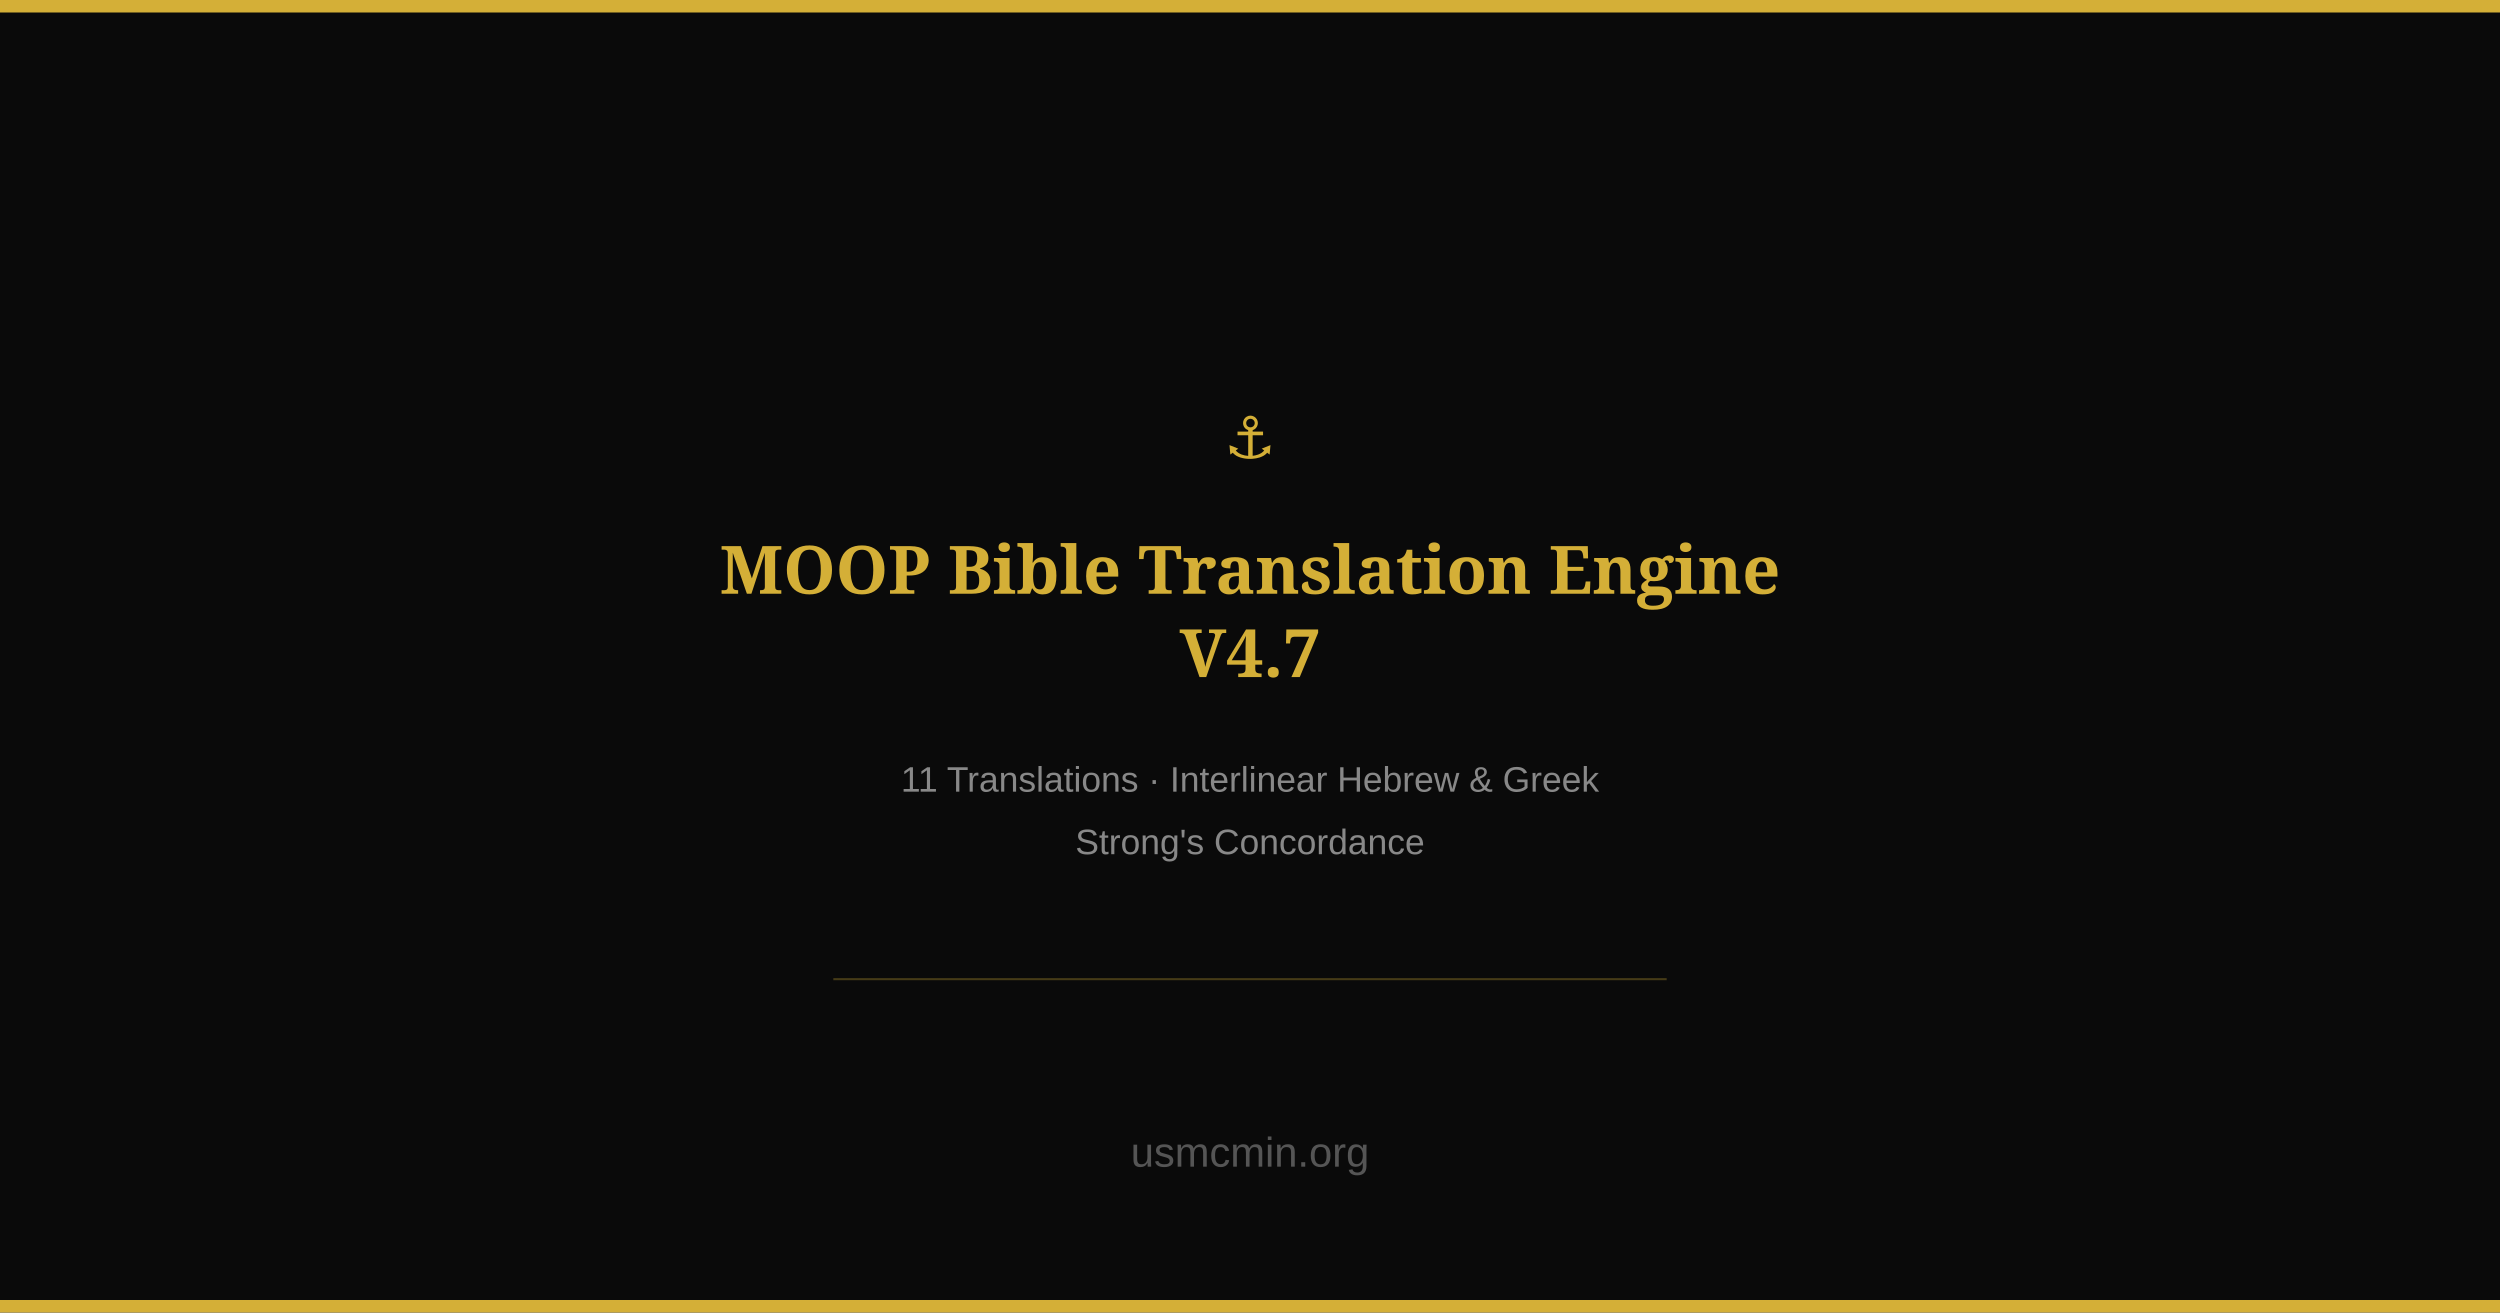
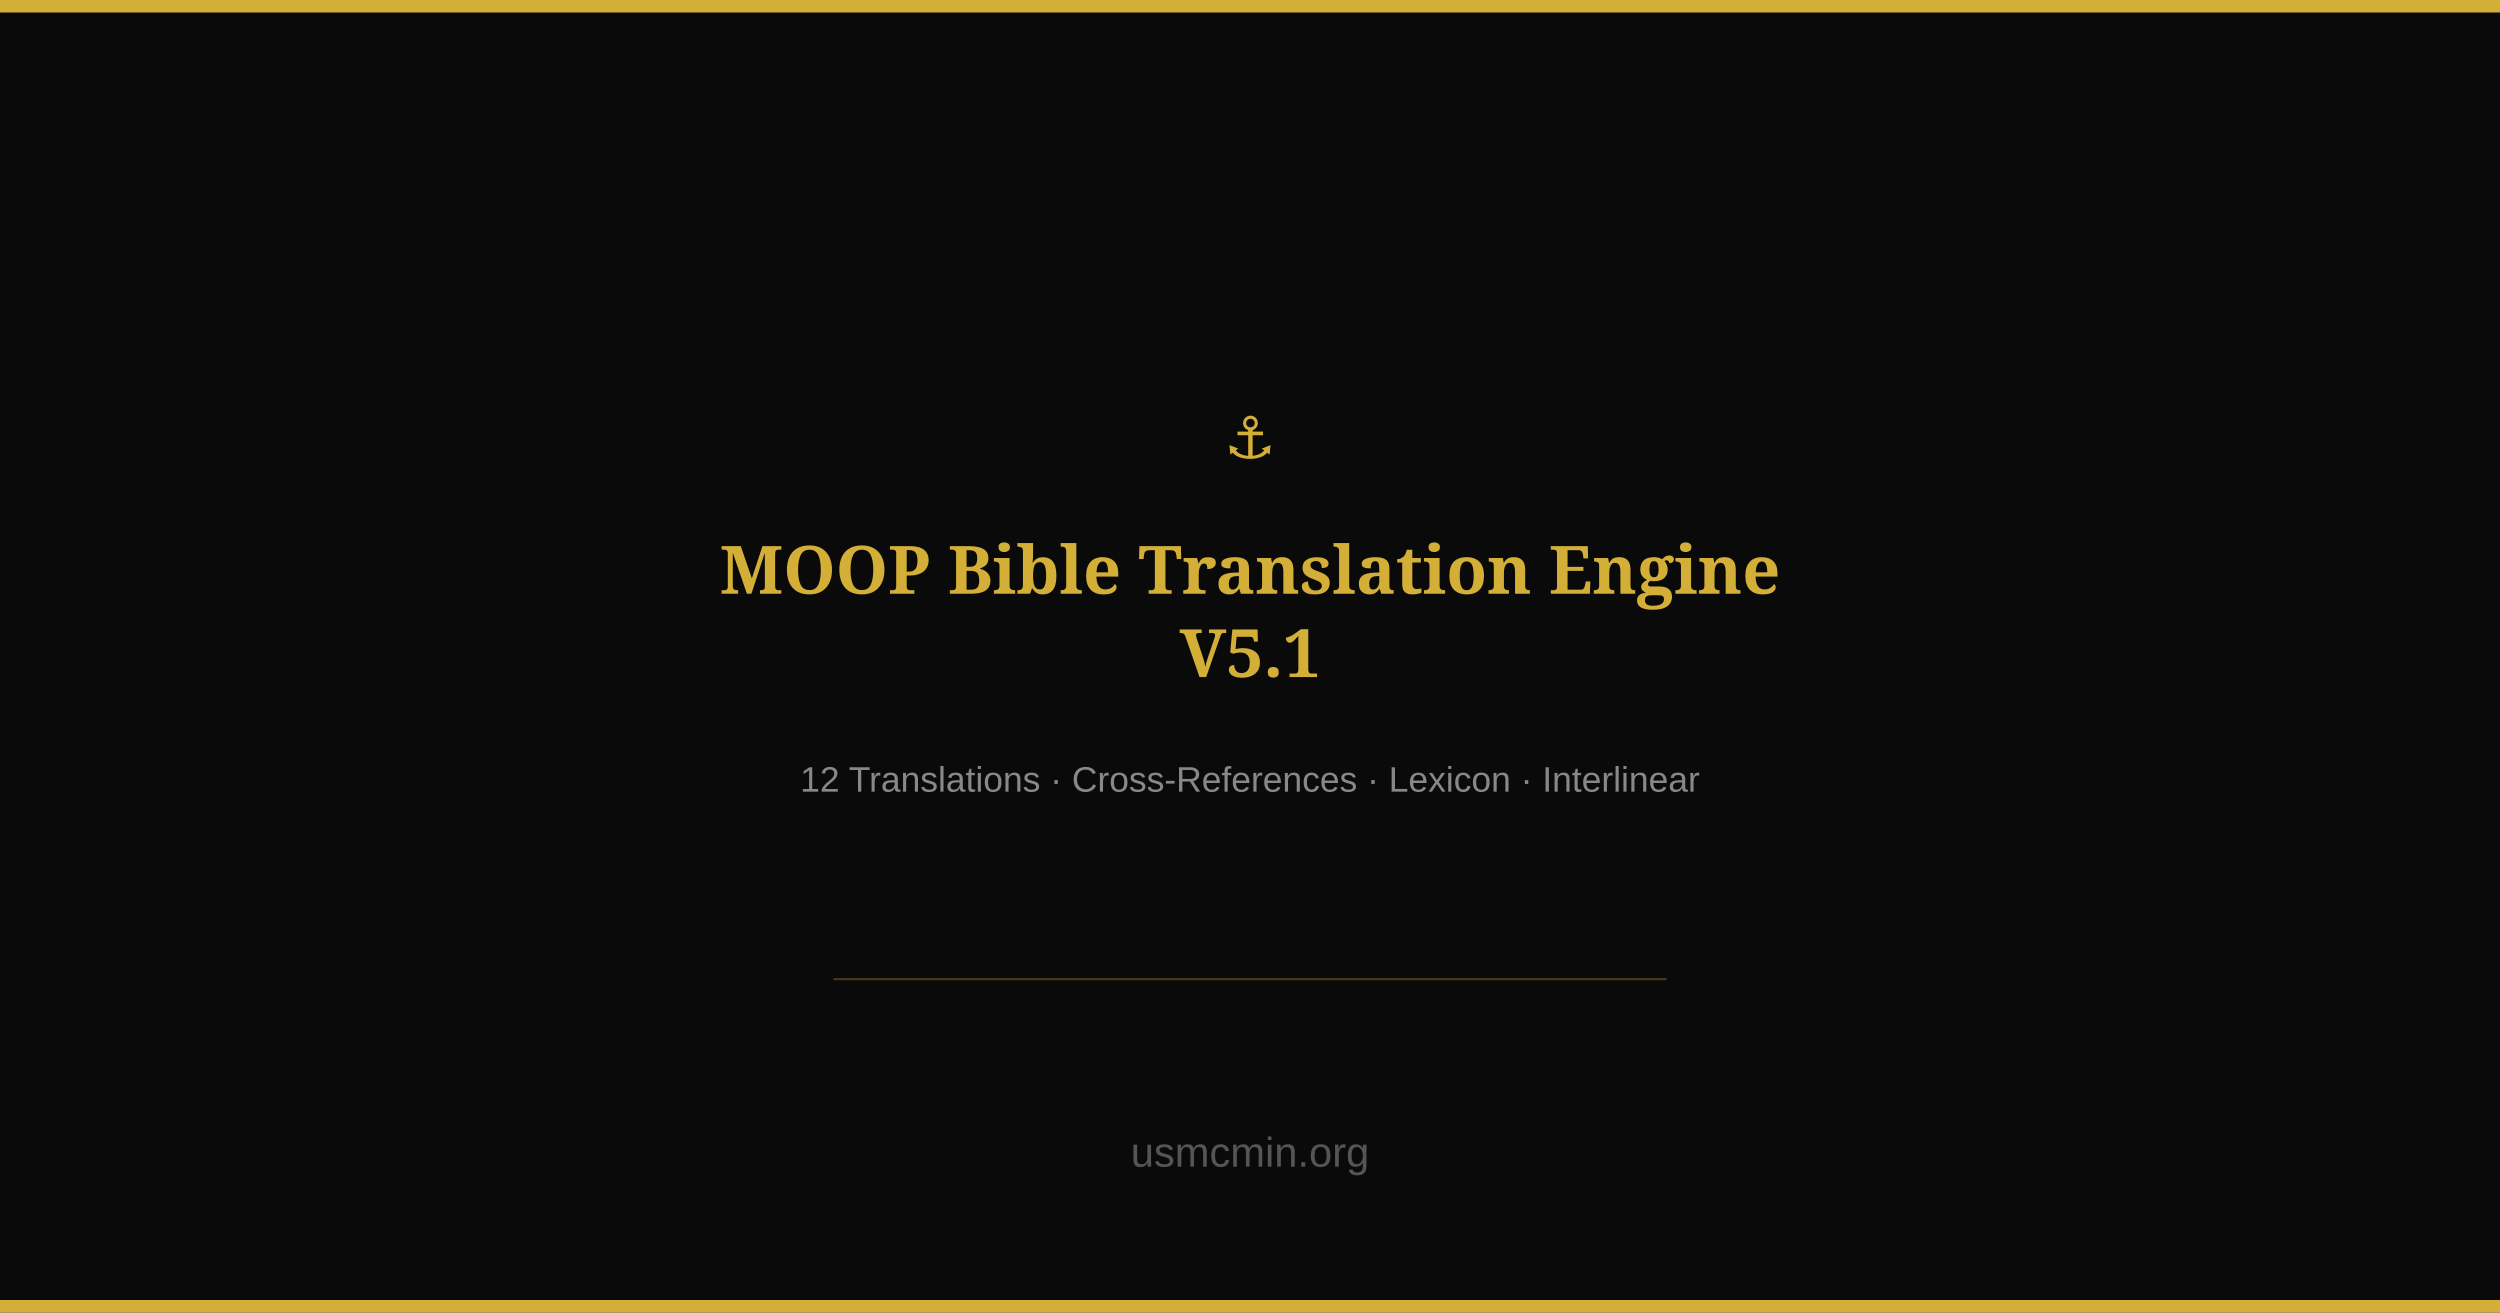
<svg xmlns="http://www.w3.org/2000/svg" width="1200" height="630" viewBox="0 0 1200 630">
  <rect width="1200" height="630" fill="#0a0a0a" />
  <rect width="1200" height="6" fill="#D4AF37" />
  <rect y="624" width="1200" height="6" fill="#D4AF37" />
  <text x="600" y="220" text-anchor="middle" font-family="Georgia, serif" font-size="28" fill="#D4AF37" letter-spacing="4">⚓</text>
  <text x="600" y="285" text-anchor="middle" font-family="Georgia, serif" font-size="32" font-weight="bold" fill="#D4AF37">MOOP Bible Translation Engine</text>
-   <text x="600" y="325" text-anchor="middle" font-family="Georgia, serif" font-size="32" font-weight="bold" fill="#D4AF37">V4.7</text>
-   <text x="600" y="380" text-anchor="middle" font-family="Arial, sans-serif" font-size="17" fill="#888">11 Translations · Interlinear Hebrew &amp; Greek</text>
-   <text x="600" y="410" text-anchor="middle" font-family="Arial, sans-serif" font-size="17" fill="#888">Strong's Concordance</text>
+   <text x="600" y="325" text-anchor="middle" font-family="Georgia, serif" font-size="32" font-weight="bold" fill="#D4AF37">V5.1</text>
+   <text x="600" y="380" text-anchor="middle" font-family="Arial, sans-serif" font-size="17" fill="#888">12 Translations · Cross-References · Lexicon · Interlinear</text>
+   <text x="600" y="410" text-anchor="middle" font-family="Arial, sans-serif" font-size="17" fill="#888" />
  <text x="600" y="560" text-anchor="middle" font-family="Arial, sans-serif" font-size="20" fill="#555">usmcmin.org</text>
  <line x1="400" y1="470" x2="800" y2="470" stroke="#D4AF37" stroke-width="1" opacity="0.3" />
</svg>
